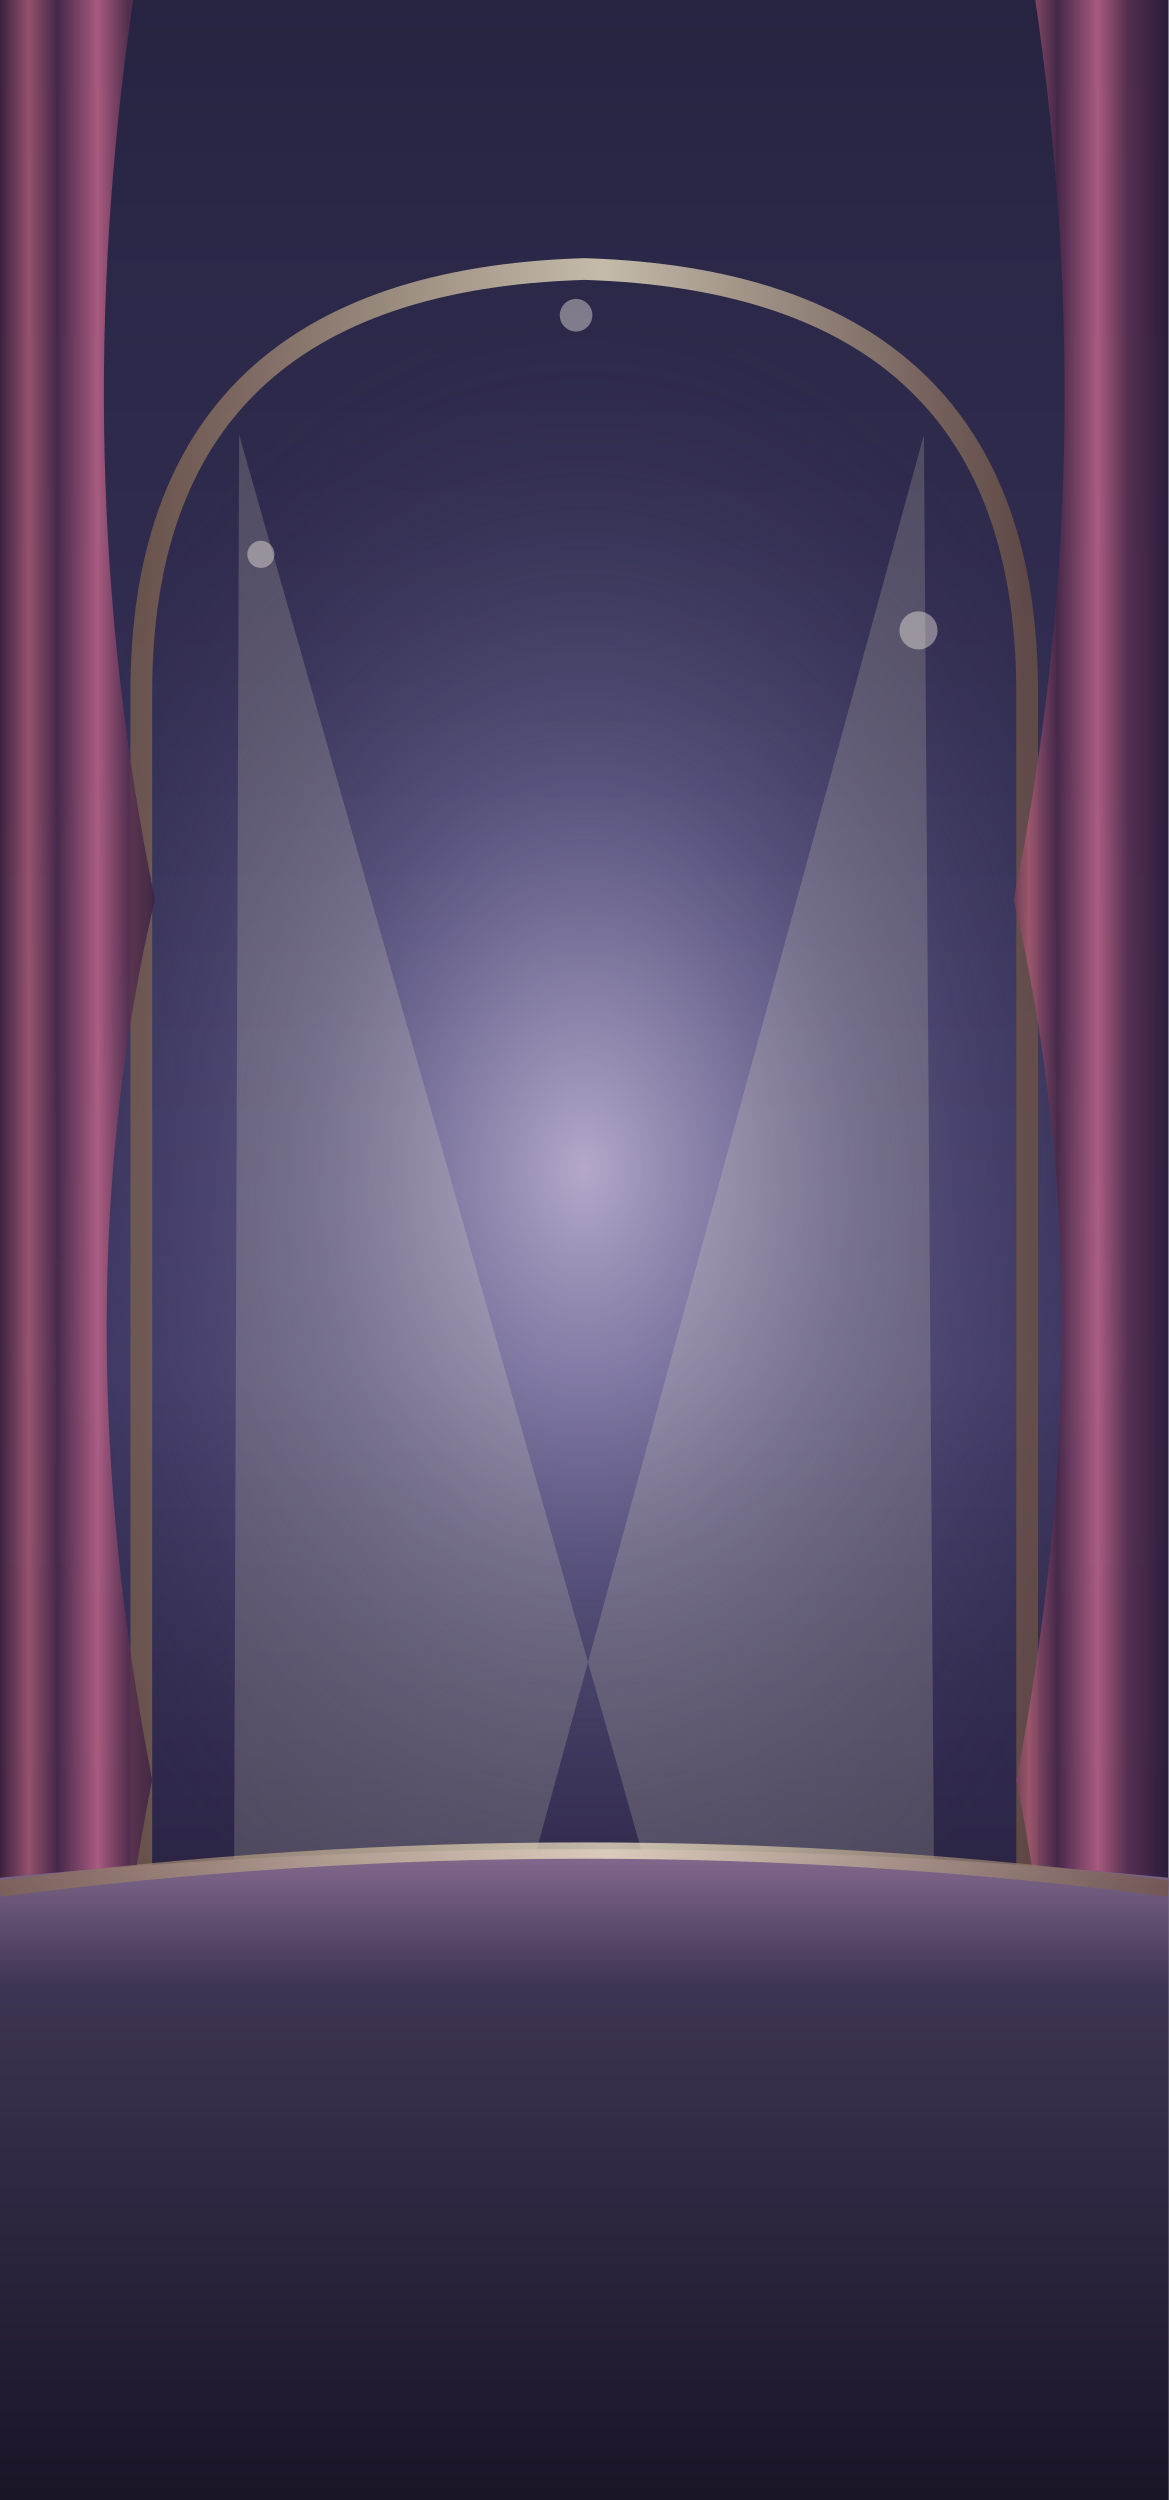
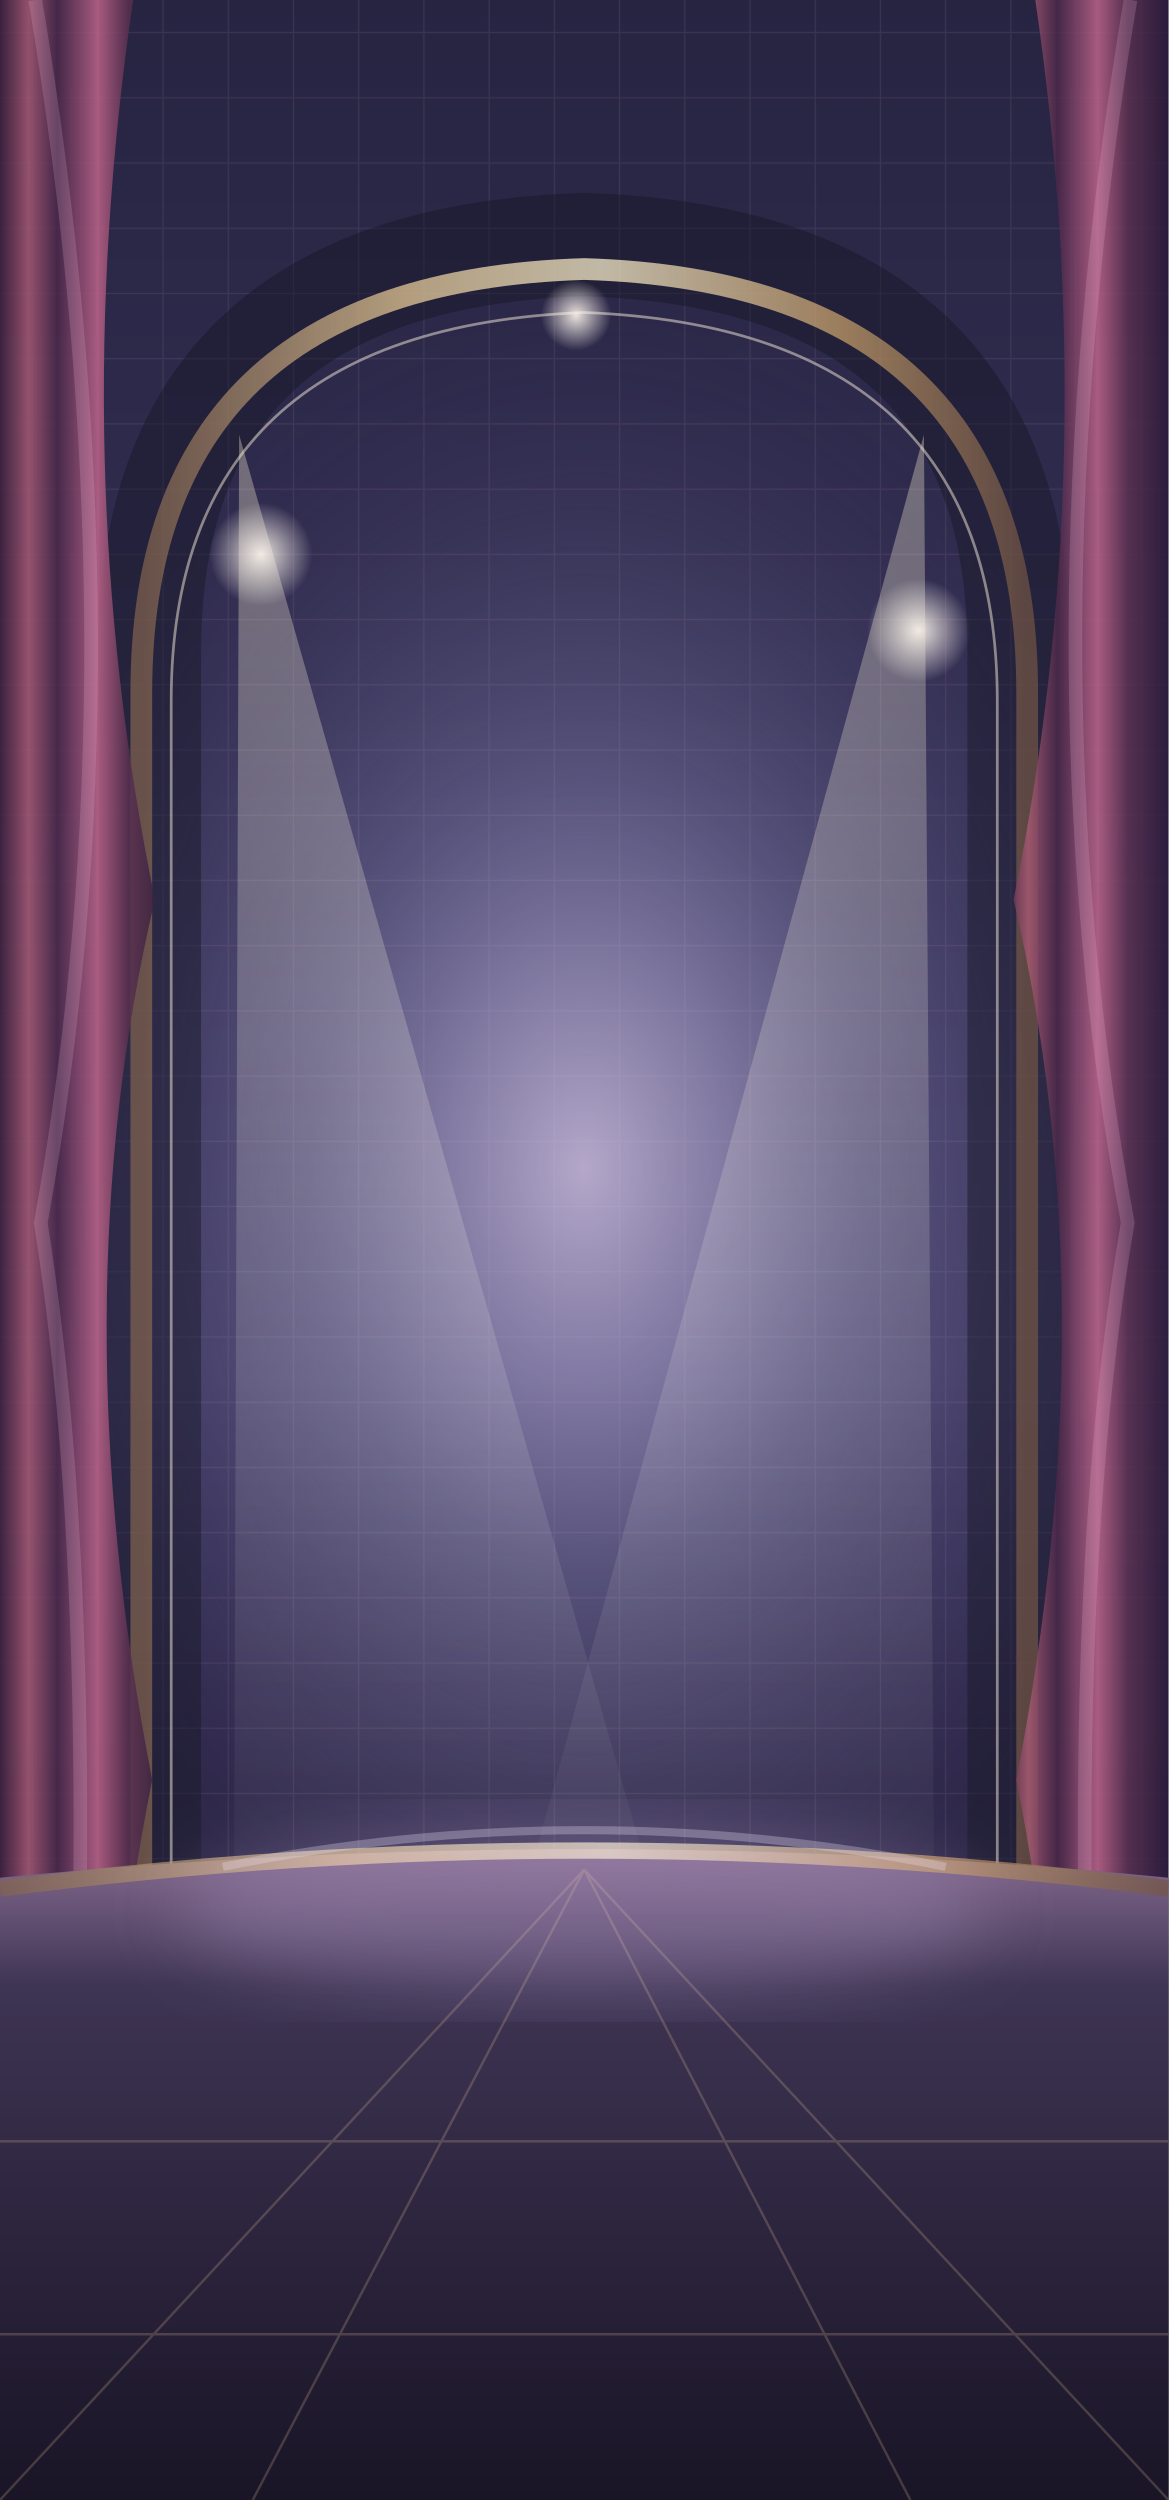
<svg xmlns="http://www.w3.org/2000/svg" viewBox="0 0 430 920" preserveAspectRatio="xMidYMid slice">
  <defs>
    <linearGradient id="wall" x2="0" y2="1">
      <stop stop-color="#272442" />
      <stop offset=".55" stop-color="#3c365f" />
      <stop offset="1" stop-color="#160f25" />
    </linearGradient>
-     <radialGradient id="glow">
+     <radialGradient id="stageGlow">
      <stop stop-color="#ddceee" stop-opacity=".75" />
      <stop offset=".46" stop-color="#b6b2e3" stop-opacity=".27" />
      <stop offset="1" stop-color="#494072" stop-opacity="0" />
    </radialGradient>
    <linearGradient id="velvet">
      <stop stop-color="#3d203d" />
      <stop offset=".17" stop-color="#a45872" />
      <stop offset=".34" stop-color="#4a2849" />
      <stop offset=".58" stop-color="#bb6388" />
      <stop offset=".76" stop-color="#5a3050" />
      <stop offset="1" stop-color="#2a1a39" />
    </linearGradient>
    <linearGradient id="floor" x2="0" y2="1">
      <stop stop-color="#856b8f" />
      <stop offset=".21" stop-color="#3e3453" />
      <stop offset="1" stop-color="#191426" />
    </linearGradient>
-     <linearGradient id="gold">
+     <linearGradient id="gold" x1="0" y1="0" x2="1" y2="0">
      <stop stop-color="#80624d" />
+       <stop offset=".29" stop-color="#e9cb96" />
      <stop offset=".52" stop-color="#fff4cf" />
+       <stop offset=".79" stop-color="#caa16a" />
      <stop offset="1" stop-color="#715444" />
    </linearGradient>
+     <linearGradient id="ray" x1="0" y1="0" x2="0" y2="1">
+       <stop stop-color="#fff7d6" stop-opacity=".53" />
+       <stop offset="1" stop-color="#fff" stop-opacity="0" />
+     </linearGradient>
+     <radialGradient id="orb">
+       <stop stop-color="#fff8ee" stop-opacity=".9" />
+       <stop offset="1" stop-color="#fff8ee" stop-opacity="0" />
+     </radialGradient>
+     <pattern id="wallPattern" width="24" height="24" patternUnits="userSpaceOnUse">
+       <path d="M12 0V24M0 12H24" stroke="#e4b7ce" stroke-width=".5" opacity=".09" />
+     </pattern>
+     <filter id="soft">
+       <feGaussianBlur stdDeviation="13" />
+     </filter>
  </defs>
  <rect width="430" height="920" fill="url(#wall)" />
-   <ellipse cx="215" cy="430" rx="220" ry="320" fill="url(#glow)" />
+   <rect width="430" height="920" fill="url(#wallPattern)" />
+   <ellipse cx="215" cy="430" rx="220" ry="320" fill="url(#stageGlow)" />
+   <path d="M55 750V240Q55 95 215 90Q375 95 375 240V750" fill="none" stroke="#151525" stroke-width="38" opacity=".46" />
  <path d="M52 750V255Q52 104 215 99Q378 104 378 255V750" fill="none" stroke="url(#gold)" stroke-width="8" opacity=".72" />
+   <path d="M63 744V258Q63 121 215 115Q367 121 367 258V744" fill="none" stroke="#fff5df" stroke-width="1" opacity=".48" />
  <path d="M0 0H49Q24 170 57 331Q22 480 56 655Q24 816 62 920H0Z" fill="url(#velvet)" opacity=".86" />
  <path d="M430 0H381Q406 170 373 331Q408 480 374 655Q406 816 368 920H430Z" fill="url(#velvet)" opacity=".86" />
-   <path d="M88 160L250 730L86 730Z M340 160L184 730L344 730Z" fill="#fff7d6" opacity=".17" />
+   <g fill="none" stroke="#efbbd6" opacity=".2">
+     <path d="M13 0Q53 240 15 450Q42 620 19 920" stroke-width="5" />
+     <path d="M416 0Q376 240 415 450Q386 620 410 920" stroke-width="5" />
+   </g>
+   <g opacity=".63">
+     <path d="M88 160L250 730L86 730Z" fill="url(#ray)" />
+     <path d="M340 160L184 730L344 730Z" fill="url(#ray)" />
+   </g>
  <path d="M0 691Q215 670 430 691L430 920H0Z" fill="url(#floor)" />
  <path d="M0 695Q215 667 430 695" fill="none" stroke="url(#gold)" stroke-width="6" opacity=".7" />
-   <g fill="#fff8ee" opacity=".4">
-     <circle cx="96" cy="204" r="5" />
-     <circle cx="338" cy="232" r="7" />
-     <circle cx="212" cy="116" r="6" />
+   <g stroke="#e6c39a" stroke-width=".9" opacity=".22" fill="none">
+     <path d="M215 688L0 920 M215 688L430 920 M215 688L93 920 M215 688L335 920 M0 788L430 788 M0 859L430 859" />
+   </g>
+   <ellipse cx="215" cy="703" rx="150" ry="34" fill="#d2b8ec" opacity=".22" filter="url(#soft)" />
+   <path d="M82 687Q215 660 348 687" stroke="#efe5f4" stroke-width="3" opacity=".29" fill="none" />
+   <g fill="url(#orb)">
+     <circle cx="96" cy="204" r="19" />
+     <circle cx="338" cy="232" r="19" />
+     <circle cx="212" cy="116" r="13" />
  </g>
</svg>
